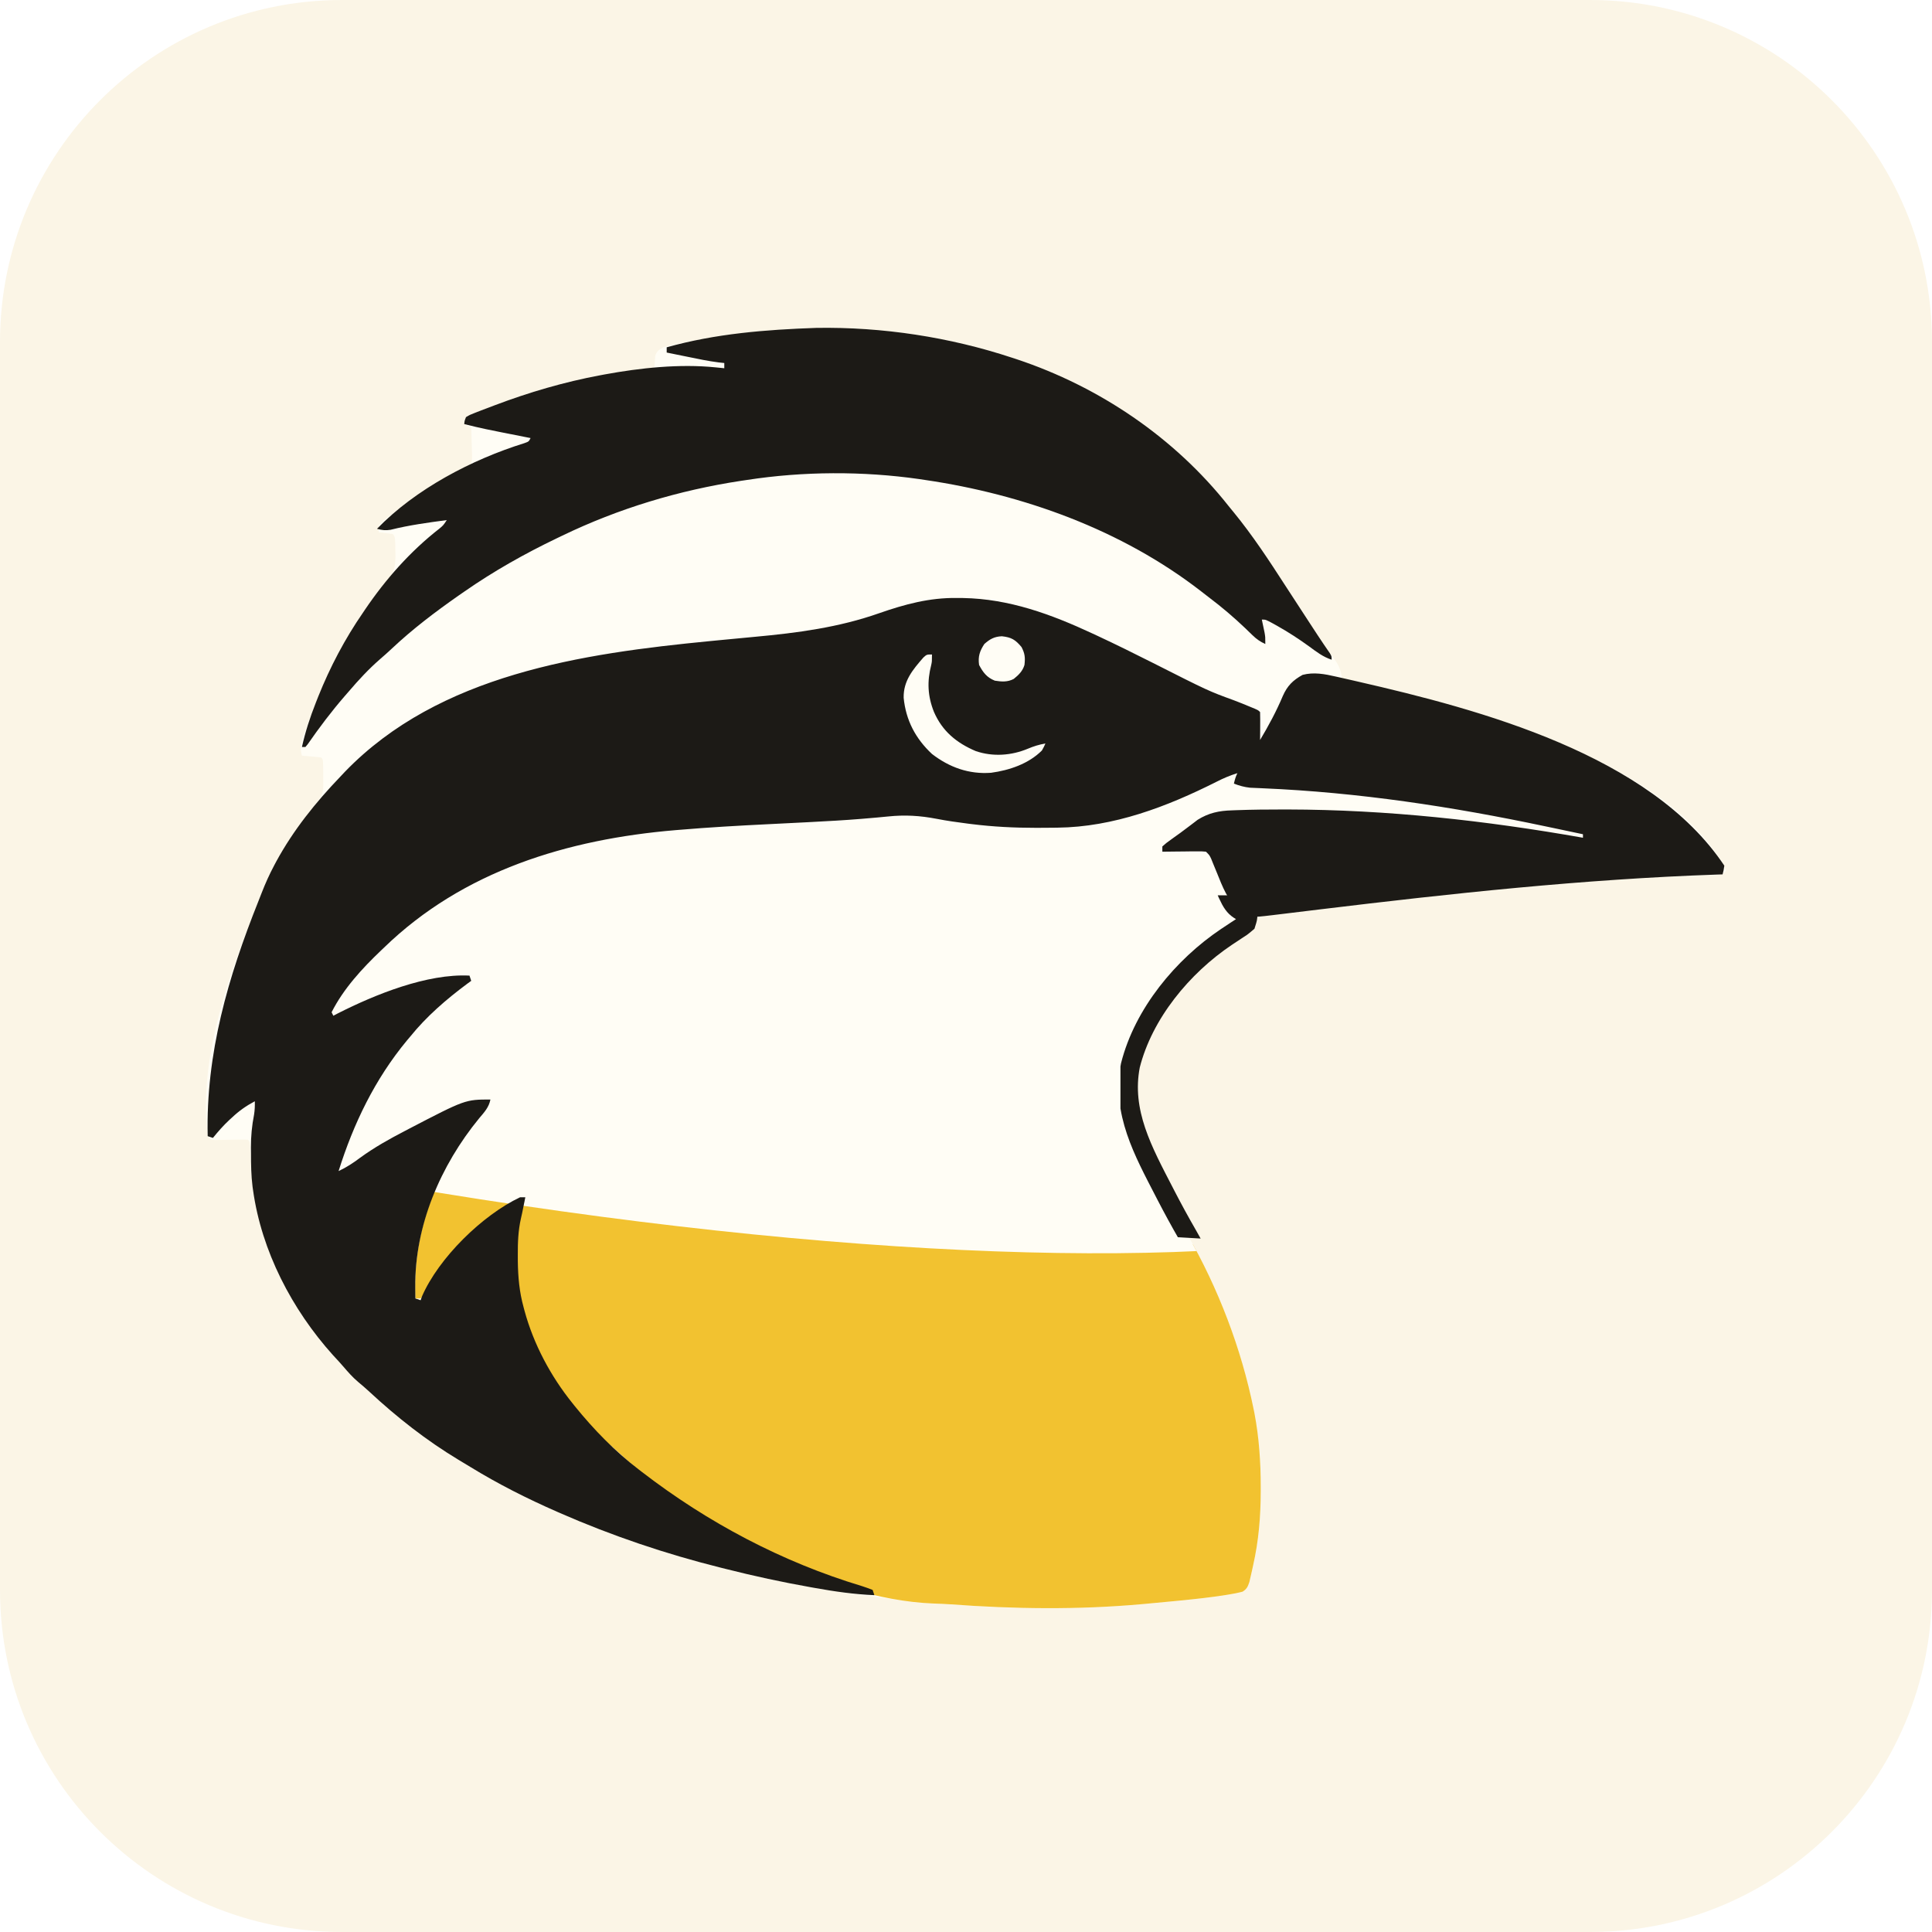
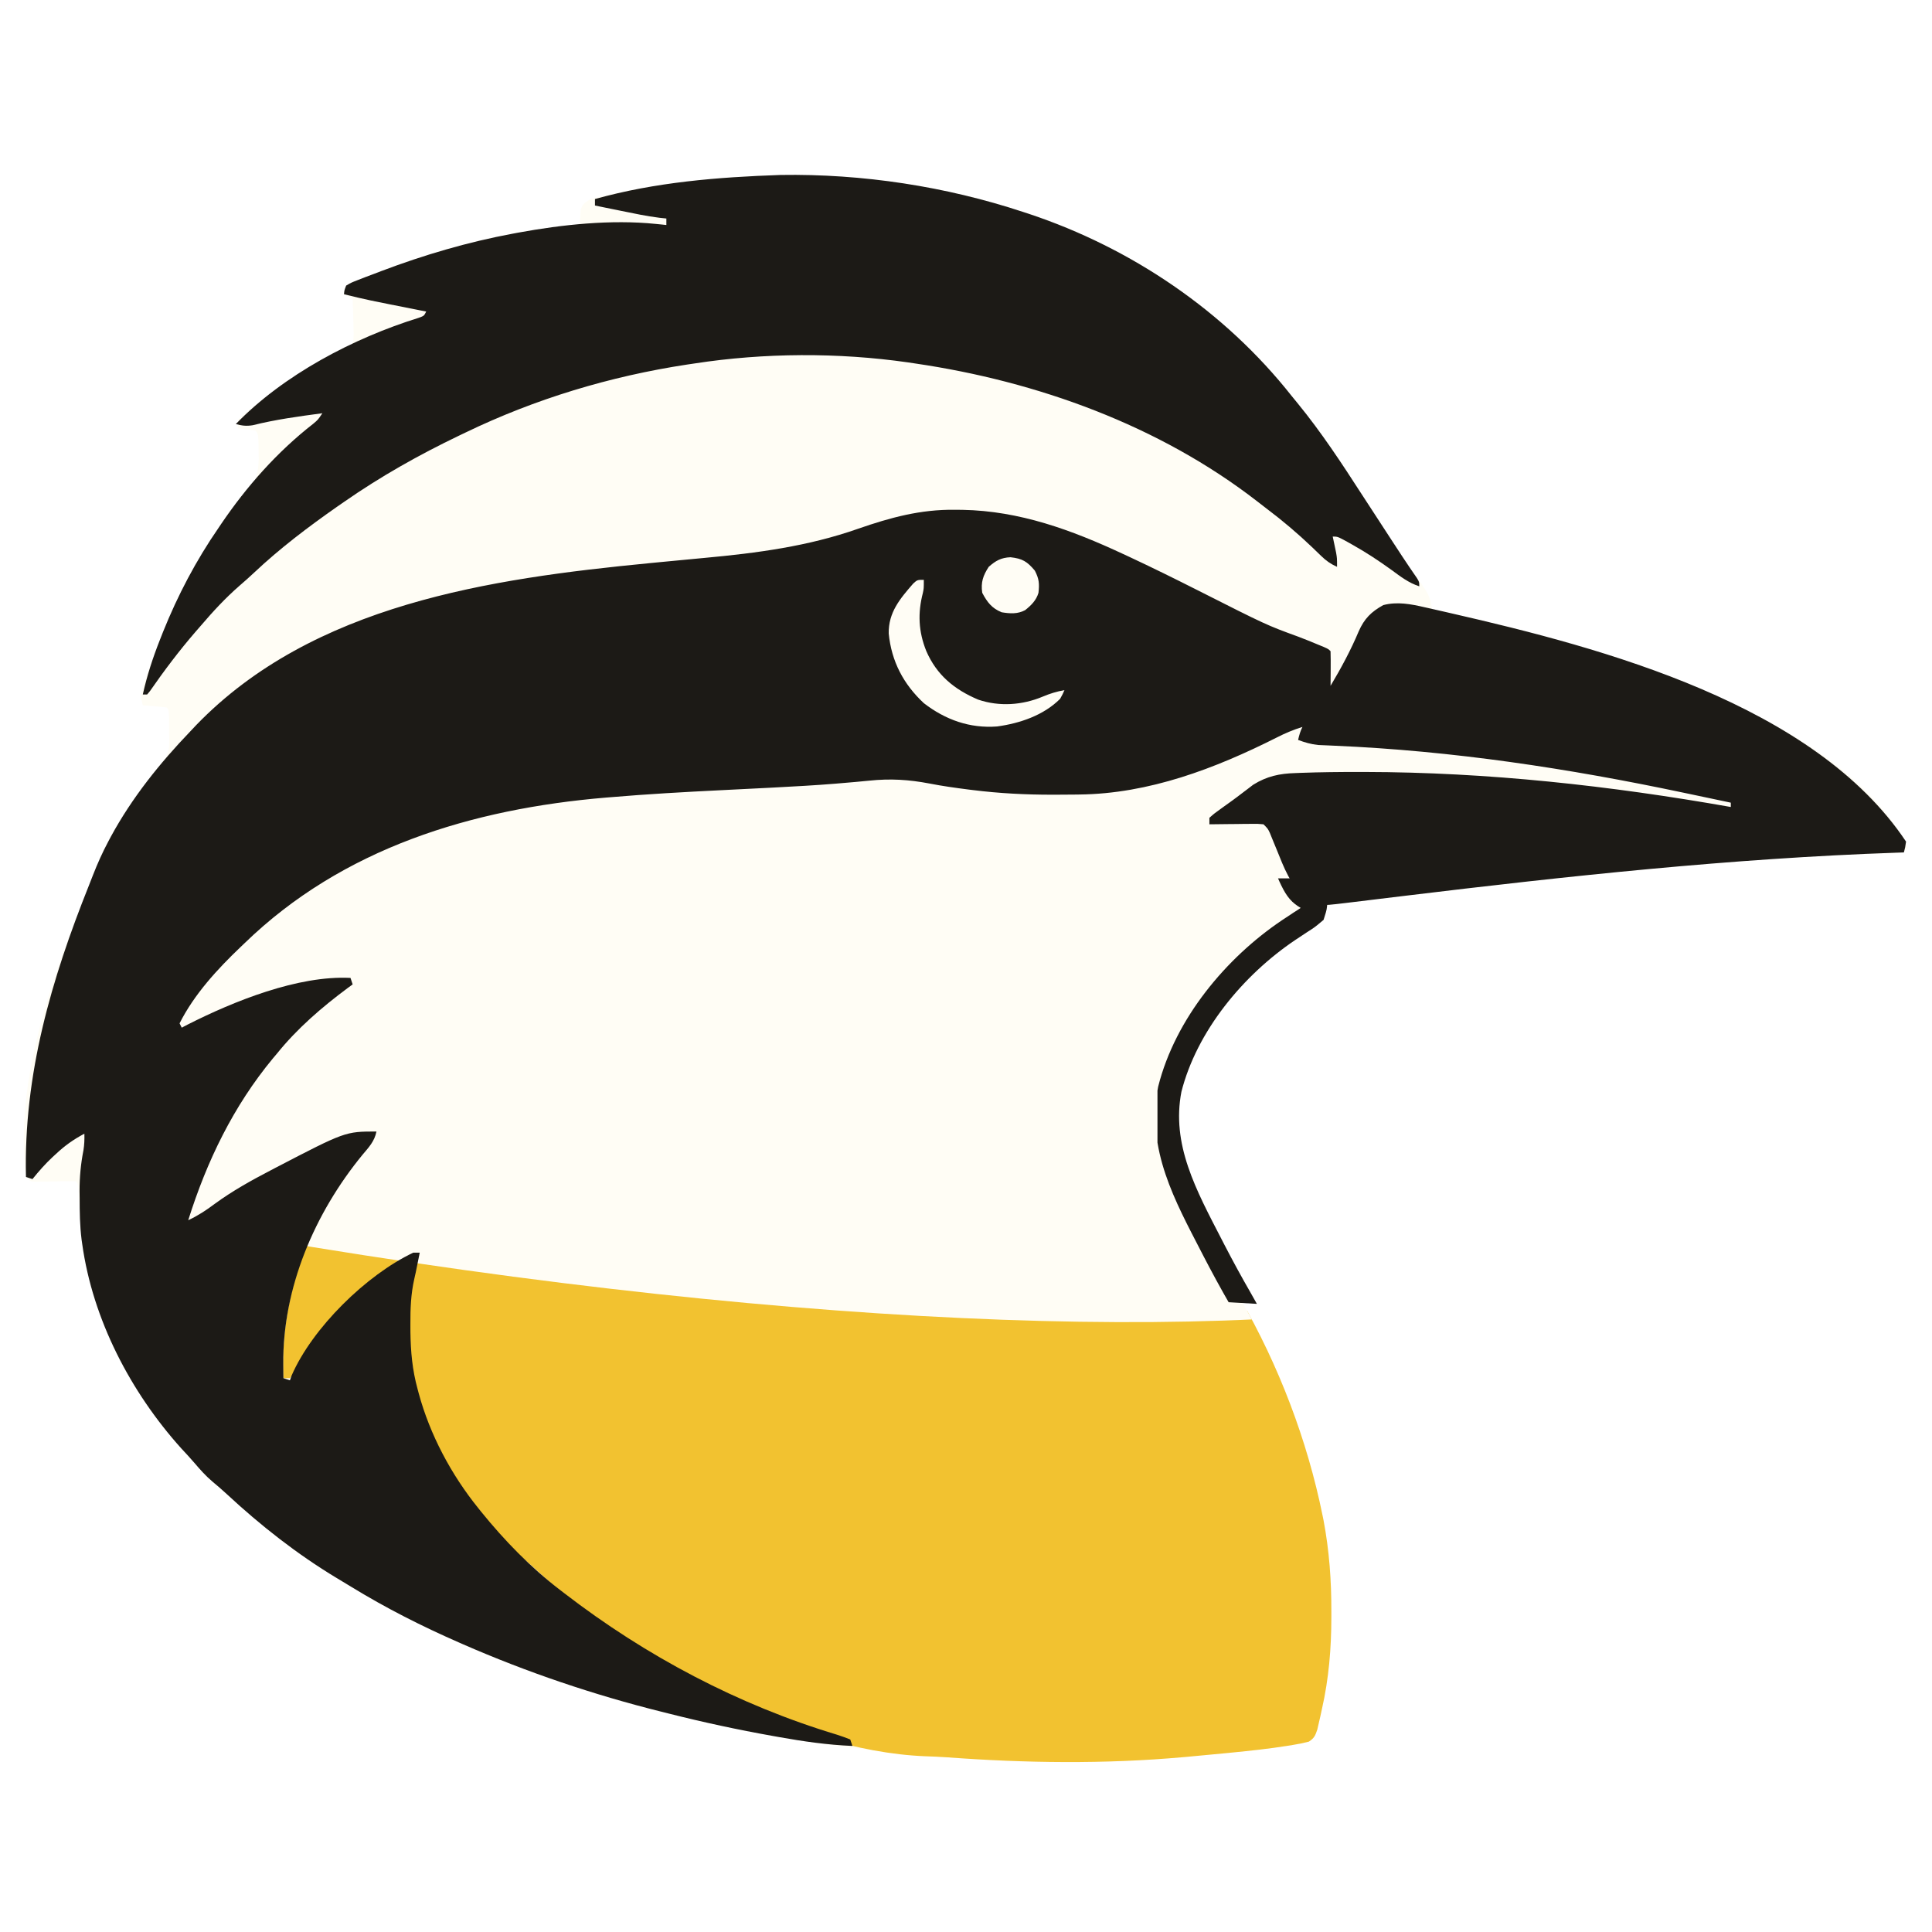
- <svg xmlns="http://www.w3.org/2000/svg" viewBox="120 75 1107 1107" role="img" aria-label="Pitangus">
+ <svg xmlns="http://www.w3.org/2000/svg" viewBox="227 182 893 893" role="img" aria-label="Pitangus">
  <defs>
    <clipPath id="pitangus-throat">
      <path transform="translate(794.3335,562.8896)" d="M0 0 C2.56 -0.12 5.11 -0.2 7.67 -0.26 C8.49 -0.3 9.32 -0.34 10.17 -0.38 C16 -0.46 16 -0.46 18.98 2.08 C21.13 5.94 22.91 9.86 24.6 13.92 C32.09 31.82 32.09 31.82 40.67 36.11 C40.54 38.34 40.54 38.34 39.67 41.11 C37.08 43.29 37.08 43.29 33.73 45.42 C32.53 46.21 31.33 47.01 30.14 47.8 C29.84 48 29.84 48 28.34 48.99 C3.25 65.86 -19.12 92.82 -26.64 122.56 C-31.85 149.33 -19.23 171.85 -7.27 195.05 C-6.94 195.69 -6.61 196.34 -6.26 197.01 C-2.35 204.56 1.7 212.01 5.95 219.37 C23.68 250.16 36.93 284.78 43.98 319.61 C44.13 320.34 44.27 321.06 44.43 321.81 C47.09 335.9 48.07 349.75 48.04 364.05 C48.04 364.89 48.04 365.74 48.04 366.61 C48.02 381.09 46.88 394.95 43.67 409.11 C43.44 410.18 43.2 411.24 42.97 412.34 C42.84 412.88 42.84 412.88 42.22 415.6 C41.99 416.58 41.77 417.56 41.54 418.57 C40.58 421.38 40.12 422.47 37.67 424.11 C35.12 424.77 32.73 425.27 30.14 425.67 C29.76 425.73 29.76 425.73 27.86 426.04 C19.31 427.4 10.72 428.33 2.1 429.17 C1.26 429.26 0.41 429.34 -0.46 429.43 C-6.41 430.02 -12.37 430.57 -18.33 431.11 C-19.04 431.17 -19.74 431.24 -20.47 431.3 C-56.71 434.54 -93.42 434.06 -129.68 431.36 C-133.02 431.13 -136.34 430.99 -139.69 430.88 C-202.16 428.36 -275.11 386.02 -319.89 344.36 C-321.97 342.44 -324.1 340.61 -326.27 338.8 C-352.98 315.4 -375.6 279.14 -378.33 243.11 C-379.11 228.83 -378.14 215.89 -374.33 202.11 C-374 200.78 -373.66 199.45 -373.33 198.11 C-378.14 199.46 -381.9 201.57 -385.9 204.49 C-386.5 204.92 -387.1 205.36 -387.73 205.81 C-393.85 210.33 -399.4 215.4 -404.86 220.69 C-406.21 221.99 -407.58 223.26 -408.95 224.53 C-418.12 233.25 -425.94 243.61 -432.15 254.64 C-432.34 254.88 -432.34 254.88 -433.33 256.11 C-434.32 256.11 -435.31 256.11 -436.33 256.11 C-438.24 214.16 -421.73 177.69 -394.98 146.11 C-393.33 144.11 -393.33 144.11 -392.33 142.11 C-416.16 147.84 -439.38 157.21 -459.99 170.56 C-461.41 171.46 -462.87 172.29 -464.33 173.11 C-464.99 172.78 -465.65 172.45 -466.33 172.11 C-461.37 165.8 -455.6 161.09 -449.33 156.11 C-447.67 154.72 -446 153.32 -444.33 151.92 C-424.27 135.58 -402.69 121.54 -380.14 108.91 C-372.12 104.4 -364.44 99.64 -357.01 94.2 C-350.96 89.78 -344.68 85.91 -338.18 82.18 C-336.35 81.12 -334.53 80.03 -332.72 78.94 C-284.61 50.44 -227.06 37.63 -172.15 30.24 C-171.2 30.11 -170.26 29.98 -169.29 29.85 C-154.68 27.86 -140.05 26.13 -125.4 24.55 C-42.19 15.53 -42.19 15.53 -18.14 2.94 C-12.26 -0.05 -6.48 0.31 0 0 Z " />
    </clipPath>
    <clipPath id="pitangus-throat-front">
      <path d="M762 588 L900 588 L900 790 L762 782 Z" />
    </clipPath>
    <clipPath id="pitangus-breast">
      <path d="M300 742 C560 790 780 800 900 778 L900 1100 L300 1100 Z" />
    </clipPath>
  </defs>
-   <rect x="120" y="75" width="1107" height="1107" rx="196" fill="#FBF5E6" />
  <path fill="#FFFDF5" transform="translate(700,280)" d="M0 0 C0.86 0.28 1.72 0.56 2.6 0.85 C49.9 16.6 93.03 45.74 124 85 C124.94 86.16 125.89 87.31 126.84 88.46 C138.41 102.6 148.24 117.81 158.14 133.13 C161.26 137.95 164.39 142.75 167.52 147.56 C168.62 149.24 169.71 150.92 170.81 152.6 C173.97 157.45 177.16 162.27 180.49 167 C181.01 167.73 181.52 168.46 182.05 169.21 C182.98 170.52 183.92 171.82 184.87 173.11 C187.48 176.77 188.4 179.58 189 184 C189.61 184.12 189.61 184.12 192.69 184.7 C204.76 187.03 216.64 189.79 228.5 193 C229.37 193.23 230.24 193.47 231.14 193.71 C287.3 208.91 375.04 236.15 407.09 289.83 C407.78 291.2 408.4 292.59 409 294 C405.94 297.06 402.32 296.39 398.2 296.49 C396.31 296.56 394.41 296.62 392.51 296.68 C391.49 296.71 390.48 296.74 389.43 296.78 C322.28 298.88 255.47 306.61 188.79 314.44 C185.64 314.81 182.48 315.18 179.33 315.55 C174.35 316.13 169.37 316.72 164.4 317.31 C162.55 317.53 160.71 317.75 158.86 317.96 C156.32 318.26 153.78 318.57 151.24 318.87 C150.5 318.96 149.76 319.04 149.01 319.13 C142.97 319.87 137.04 320.76 132.13 324.57 C131.48 325.07 130.83 325.57 130.15 326.09 C129.48 326.61 128.81 327.14 128.12 327.69 C127.42 328.23 126.71 328.78 125.98 329.34 C124.59 330.42 123.21 331.5 121.82 332.58 C120.38 333.7 118.92 334.8 117.45 335.89 C99.04 349.6 85.01 366.86 74.62 387.25 C74.46 387.56 74.46 387.56 73.65 389.14 C68.75 399.08 67.48 408.14 67.5 419.19 C67.47 420.4 67.44 421.61 67.41 422.86 C67.38 437.58 73.02 449.83 79.44 462.81 C80.05 464.07 80.66 465.32 81.28 466.58 C87.95 480.17 95.21 493.44 102.49 506.71 C122.05 542.54 135.45 580.53 141 621 C141.17 622.06 141.34 623.13 141.52 624.23 C142.03 628.27 142.2 632.26 142.24 636.34 C142.25 637.12 142.26 637.91 142.27 638.73 C142.29 641.28 142.3 643.83 142.31 646.38 C142.32 647.24 142.32 648.11 142.32 649.01 C142.33 663.67 141.25 677.66 138 692 C137.88 692.53 137.88 692.53 137.3 695.23 C137.05 696.3 136.81 697.38 136.55 698.49 C136.33 699.47 136.1 700.45 135.87 701.46 C134.91 704.26 134.46 705.36 132 707 C129.45 707.66 127.06 708.16 124.47 708.56 C123.72 708.68 122.97 708.81 122.19 708.93 C113.64 710.29 105.05 711.22 96.44 712.06 C96.01 712.1 96.01 712.1 93.88 712.32 C87.92 712.91 81.96 713.46 76 714 C75.3 714.06 74.59 714.13 73.87 714.19 C36.41 717.54 -1.54 716.95 -39 714 C-39.33 713.97 -39.33 713.97 -41.01 713.85 C-82.48 710.66 -123.63 704.02 -164 694 C-165.01 693.75 -166.01 693.5 -167.05 693.25 C-198.53 685.38 -229.28 674.99 -259 662 C-259.64 661.72 -260.29 661.44 -260.95 661.15 C-278.07 653.64 -294.5 645.34 -310.45 635.56 C-312.75 634.15 -315.06 632.77 -317.37 631.39 C-335.71 620.35 -352.62 607.05 -368.28 592.5 C-370.41 590.54 -372.57 588.66 -374.81 586.81 C-377.91 584.19 -380.51 581.27 -383.13 578.18 C-385.11 575.87 -387.18 573.66 -389.25 571.44 C-417.87 539.61 -433.81 500.72 -436.35 458.23 C-436.43 457.05 -436.5 455.87 -436.57 454.66 C-436.63 453.59 -436.69 452.53 -436.75 451.43 C-437 449 -437 449 -438 448 C-439.54 447.94 -441.08 447.94 -442.62 447.97 C-443.56 447.98 -444.49 448 -445.46 448.01 C-447.44 448.04 -449.42 448.08 -451.41 448.13 C-452.34 448.14 -453.28 448.15 -454.25 448.16 C-455.11 448.18 -455.97 448.19 -456.86 448.21 C-459 448 -459 448 -461 446 C-466.55 400.85 -448.36 352.45 -431.87 311.18 C-431.25 309.63 -430.64 308.08 -430.04 306.52 C-427.93 301.12 -425.61 295.93 -422.88 290.81 C-422.49 290.09 -422.1 289.36 -421.7 288.62 C-415.32 276.87 -407.62 266.22 -399.25 255.83 C-396.28 252.1 -394.75 250.11 -394.77 245.37 C-394.77 244.48 -394.77 243.59 -394.78 242.68 C-394.79 241.75 -394.8 240.83 -394.81 239.88 C-394.81 238.94 -394.81 238.01 -394.81 237.05 C-394.86 230.14 -394.86 230.14 -396 229 C-397.85 228.77 -399.7 228.59 -401.56 228.44 C-402.57 228.35 -403.59 228.27 -404.63 228.18 C-405.41 228.12 -406.19 228.06 -407 228 C-407.99 224.24 -407.98 221.95 -406.7 218.29 C-406.54 217.84 -406.54 217.84 -405.75 215.55 C-405.58 215.07 -405.58 215.07 -404.69 212.62 C-404.33 211.61 -403.97 210.6 -403.59 209.56 C-394.35 184.17 -382.52 160.78 -366.94 138.75 C-366.52 138.16 -366.11 137.57 -365.68 136.95 C-363.78 134.28 -361.93 131.93 -359.59 129.6 C-354.71 124.69 -353.56 121.01 -353.41 114.22 C-353.52 102.48 -353.52 102.48 -355 101 C-356.35 100.77 -357.7 100.59 -359.06 100.44 C-360.36 100.29 -361.66 100.15 -363 100 C-363 98.68 -363 97.36 -363 96 C-360.9 93.94 -358.88 92.21 -356.56 90.44 C-355.89 89.91 -355.22 89.39 -354.53 88.85 C-343.15 80.13 -330.94 72.77 -318.39 65.88 C-317.83 65.57 -317.83 65.57 -315 64 C-314.52 63.82 -314.52 63.82 -312.07 62.92 C-309.47 60.5 -309.65 59.58 -309.51 56.11 C-309.54 54.18 -309.6 52.25 -309.69 50.31 C-309.71 49.32 -309.73 48.34 -309.76 47.32 C-309.81 44.88 -309.9 42.44 -310 40 C-311.32 39.34 -312.64 38.68 -314 38 C-313.83 36.16 -313.83 36.16 -313 34 C-310.73 32.66 -310.73 32.66 -307.69 31.48 C-306.57 31.04 -305.44 30.6 -304.28 30.14 C-303.05 29.68 -301.83 29.22 -300.56 28.75 C-299.29 28.26 -298.02 27.78 -296.74 27.29 C-268.12 16.46 -238.52 8.84 -207.96 6.27 C-206 6 -206 6 -205 5 C-204.84 3 -204.68 1.01 -204.57 -0.99 C-203.77 -3.82 -202.47 -4.44 -200 -6 C-197.25 -6.84 -197.25 -6.84 -194.07 -7.5 C-192.9 -7.75 -191.72 -7.99 -190.51 -8.25 C-189.25 -8.49 -187.99 -8.74 -186.69 -9 C-186.04 -9.13 -185.39 -9.26 -184.72 -9.4 C-167.08 -12.92 -149.51 -15.03 -131.56 -16.19 C-130.26 -16.27 -128.96 -16.36 -127.61 -16.44 C-84.63 -18.95 -40.9 -13.52 0 0 Z " />
  <g clip-path="url(#pitangus-breast)">
    <path fill="#F2C230" transform="translate(794.3335,562.8896)" d="M0 0 C2.56 -0.12 5.11 -0.2 7.67 -0.26 C8.49 -0.3 9.32 -0.34 10.17 -0.38 C16 -0.46 16 -0.46 18.98 2.08 C21.13 5.94 22.91 9.86 24.6 13.92 C32.09 31.82 32.09 31.82 40.67 36.11 C40.54 38.34 40.54 38.34 39.67 41.11 C37.08 43.29 37.08 43.29 33.73 45.42 C32.53 46.21 31.33 47.01 30.14 47.8 C29.84 48 29.84 48 28.34 48.99 C3.25 65.86 -19.12 92.82 -26.64 122.56 C-31.85 149.33 -19.23 171.85 -7.27 195.05 C-6.94 195.69 -6.61 196.34 -6.26 197.01 C-2.35 204.56 1.7 212.01 5.95 219.37 C23.68 250.16 36.93 284.78 43.98 319.61 C44.13 320.34 44.27 321.06 44.43 321.81 C47.09 335.9 48.07 349.75 48.04 364.05 C48.04 364.89 48.04 365.74 48.04 366.61 C48.02 381.09 46.88 394.95 43.67 409.11 C43.44 410.18 43.2 411.24 42.97 412.34 C42.84 412.88 42.84 412.88 42.22 415.6 C41.99 416.58 41.77 417.56 41.54 418.57 C40.58 421.38 40.12 422.47 37.67 424.11 C35.12 424.77 32.73 425.27 30.14 425.67 C29.76 425.73 29.76 425.73 27.86 426.04 C19.31 427.4 10.72 428.33 2.1 429.17 C1.26 429.26 0.41 429.34 -0.46 429.43 C-6.41 430.02 -12.37 430.57 -18.33 431.11 C-19.04 431.17 -19.74 431.24 -20.47 431.3 C-56.71 434.54 -93.42 434.06 -129.68 431.36 C-133.02 431.13 -136.34 430.99 -139.69 430.88 C-202.16 428.36 -275.11 386.02 -319.89 344.36 C-321.97 342.44 -324.1 340.61 -326.27 338.8 C-352.98 315.4 -375.6 279.14 -378.33 243.11 C-379.11 228.83 -378.14 215.89 -374.33 202.11 C-374 200.78 -373.66 199.45 -373.33 198.11 C-378.14 199.46 -381.9 201.57 -385.9 204.49 C-386.5 204.92 -387.1 205.36 -387.73 205.81 C-393.85 210.33 -399.4 215.4 -404.86 220.69 C-406.21 221.99 -407.58 223.26 -408.95 224.53 C-418.12 233.25 -425.94 243.61 -432.15 254.64 C-432.34 254.88 -432.34 254.88 -433.33 256.11 C-434.32 256.11 -435.31 256.11 -436.33 256.11 C-438.24 214.16 -421.73 177.69 -394.98 146.11 C-393.33 144.11 -393.33 144.11 -392.33 142.11 C-416.16 147.84 -439.38 157.21 -459.99 170.56 C-461.41 171.46 -462.87 172.29 -464.33 173.11 C-464.99 172.78 -465.65 172.45 -466.33 172.11 C-461.37 165.8 -455.6 161.09 -449.33 156.11 C-447.67 154.72 -446 153.32 -444.33 151.92 C-424.27 135.58 -402.69 121.54 -380.14 108.91 C-372.12 104.4 -364.44 99.64 -357.01 94.2 C-350.96 89.78 -344.68 85.91 -338.18 82.18 C-336.35 81.12 -334.53 80.03 -332.72 78.94 C-284.61 50.44 -227.06 37.63 -172.15 30.24 C-171.2 30.11 -170.26 29.98 -169.29 29.85 C-154.68 27.86 -140.05 26.13 -125.4 24.55 C-42.19 15.53 -42.19 15.53 -18.14 2.94 C-12.26 -0.05 -6.48 0.31 0 0 Z " />
  </g>
  <path fill="#FFFDF5" clip-path="url(#pitangus-throat)" d="M300 480 L900 480 L900 782 C780 804 560 794 300 746 Z" />
  <g clip-path="url(#pitangus-throat-front)">
    <path fill="none" stroke="#1C1A16" stroke-width="11" transform="translate(794.3335,562.8896)" d="M0 0 C2.56 -0.12 5.11 -0.2 7.67 -0.26 C8.49 -0.3 9.32 -0.34 10.17 -0.38 C16 -0.46 16 -0.46 18.98 2.08 C21.13 5.94 22.91 9.86 24.6 13.92 C32.09 31.82 32.09 31.82 40.67 36.11 C40.54 38.34 40.54 38.34 39.67 41.11 C37.08 43.29 37.08 43.29 33.73 45.42 C32.53 46.21 31.33 47.01 30.14 47.8 C29.84 48 29.84 48 28.34 48.99 C3.25 65.86 -19.12 92.82 -26.64 122.56 C-31.85 149.33 -19.23 171.85 -7.27 195.05 C-6.94 195.69 -6.61 196.34 -6.26 197.01 C-2.35 204.56 1.7 212.01 5.95 219.37 C23.68 250.16 36.93 284.78 43.98 319.61 C44.13 320.34 44.27 321.06 44.43 321.81 C47.09 335.9 48.07 349.75 48.04 364.05 C48.04 364.89 48.04 365.74 48.04 366.61 C48.02 381.09 46.88 394.95 43.67 409.11 C43.44 410.18 43.2 411.24 42.97 412.34 C42.84 412.88 42.84 412.88 42.22 415.6 C41.99 416.58 41.77 417.56 41.54 418.57 C40.58 421.38 40.12 422.47 37.67 424.11 C35.12 424.77 32.73 425.27 30.14 425.67 C29.76 425.73 29.76 425.73 27.86 426.04 C19.31 427.4 10.72 428.33 2.1 429.17 C1.26 429.26 0.41 429.34 -0.46 429.43 C-6.41 430.02 -12.37 430.57 -18.33 431.11 C-19.04 431.17 -19.74 431.24 -20.47 431.3 C-56.71 434.54 -93.42 434.06 -129.68 431.36 C-133.02 431.13 -136.34 430.99 -139.69 430.88 C-202.16 428.36 -275.11 386.02 -319.89 344.36 C-321.97 342.44 -324.1 340.61 -326.27 338.8 C-352.98 315.4 -375.6 279.14 -378.33 243.11 C-379.11 228.83 -378.14 215.89 -374.33 202.11 C-374 200.78 -373.66 199.45 -373.33 198.11 C-378.14 199.46 -381.9 201.57 -385.9 204.49 C-386.5 204.92 -387.1 205.36 -387.73 205.81 C-393.85 210.33 -399.4 215.4 -404.86 220.69 C-406.21 221.99 -407.58 223.26 -408.95 224.53 C-418.12 233.25 -425.94 243.61 -432.15 254.64 C-432.34 254.88 -432.34 254.88 -433.33 256.11 C-434.32 256.11 -435.31 256.11 -436.33 256.11 C-438.24 214.16 -421.73 177.69 -394.98 146.11 C-393.33 144.11 -393.33 144.11 -392.33 142.11 C-416.16 147.84 -439.38 157.21 -459.99 170.56 C-461.41 171.46 -462.87 172.29 -464.33 173.11 C-464.99 172.78 -465.65 172.45 -466.33 172.11 C-461.37 165.8 -455.6 161.09 -449.33 156.11 C-447.67 154.72 -446 153.32 -444.33 151.92 C-424.27 135.58 -402.69 121.54 -380.14 108.91 C-372.12 104.4 -364.44 99.64 -357.01 94.2 C-350.96 89.78 -344.68 85.91 -338.18 82.18 C-336.35 81.12 -334.53 80.03 -332.72 78.94 C-284.61 50.44 -227.06 37.63 -172.15 30.24 C-171.2 30.11 -170.26 29.98 -169.29 29.85 C-154.68 27.86 -140.05 26.13 -125.4 24.55 C-42.19 15.53 -42.19 15.53 -18.14 2.94 C-12.26 -0.05 -6.48 0.31 0 0 Z " />
  </g>
  <path fill="#1C1A16" transform="translate(587.7539,262.8711)" d="M0 0 C37.84 -0.61 76.32 5.25 112.25 17.13 C113.1 17.41 113.96 17.69 114.85 17.98 C162.14 33.73 205.27 62.87 236.25 102.13 C237.19 103.28 238.13 104.44 239.08 105.59 C249.97 118.89 259.31 133.12 268.63 147.55 C272.42 153.41 276.24 159.26 280.06 165.1 C281.15 166.77 282.24 168.44 283.33 170.11 C284.02 171.15 284.7 172.19 285.4 173.27 C285.72 173.76 285.72 173.76 287.37 176.28 C289.61 179.68 291.9 183.05 294.22 186.4 C295.25 188.13 295.25 188.13 295.25 190.13 C290.3 188.52 286.57 185.61 282.43 182.57 C276.57 178.33 270.63 174.42 264.31 170.88 C263.63 170.5 262.95 170.11 262.25 169.72 C257.52 167.13 257.52 167.13 255.25 167.13 C255.39 167.8 255.53 168.48 255.68 169.18 C255.87 170.07 256.05 170.96 256.25 171.88 C256.43 172.76 256.62 173.64 256.81 174.55 C257.25 177.13 257.25 177.13 257.25 181.13 C254.28 179.79 252.17 178.31 249.85 176.04 C249.21 175.42 248.57 174.81 247.92 174.18 C247.24 173.52 246.57 172.87 245.87 172.19 C239.16 165.79 232.25 159.91 224.85 154.34 C223.34 153.2 221.86 152.04 220.38 150.88 C175.04 115.72 118.57 95.38 62.25 87.13 C61.15 86.97 60.06 86.8 58.93 86.63 C26.66 82.01 -7.54 82.16 -39.75 87.13 C-40.87 87.3 -41.99 87.46 -43.15 87.63 C-78.71 93.04 -113.35 103.47 -145.75 119.13 C-146.7 119.58 -147.64 120.03 -148.61 120.5 C-167.13 129.39 -184.88 139.38 -201.75 151.13 C-202.81 151.86 -203.87 152.59 -204.96 153.35 C-218.32 162.7 -231.34 172.55 -243.21 183.73 C-245.45 185.84 -247.73 187.87 -250.07 189.88 C-256.51 195.49 -262.21 201.64 -267.75 208.13 C-268.58 209.08 -269.4 210.02 -270.25 211 C-277.86 219.79 -284.82 229.01 -291.44 238.56 C-291.87 239.08 -292.31 239.6 -292.75 240.13 C-293.41 240.13 -294.07 240.13 -294.75 240.13 C-292.8 231.39 -290.11 223.14 -286.82 214.82 C-286.58 214.21 -286.58 214.21 -285.37 211.14 C-278.58 194.23 -270.11 178.13 -259.75 163.13 C-259.38 162.57 -259 162.01 -258.61 161.43 C-246.8 143.99 -232.58 127.93 -215.93 114.97 C-213.75 113.13 -213.75 113.13 -211.75 110.13 C-222.59 111.58 -233.32 113.02 -243.94 115.68 C-246.88 116.15 -248.9 115.91 -251.75 115.13 C-229.63 92.31 -197.35 75.39 -167.26 66.04 C-164.75 65.13 -164.75 65.13 -163.75 63.13 C-164.44 62.99 -165.13 62.86 -165.84 62.72 C-191.13 57.73 -191.13 57.73 -201.75 55.13 C-201.59 53.29 -201.59 53.29 -200.75 51.13 C-198.48 49.79 -198.48 49.79 -195.45 48.61 C-194.32 48.17 -193.19 47.73 -192.03 47.27 C-190.81 46.81 -189.58 46.35 -188.32 45.88 C-187.04 45.39 -185.77 44.91 -184.5 44.42 C-164.7 36.93 -144.57 31.01 -123.75 27.13 C-122.94 26.98 -122.13 26.82 -121.3 26.67 C-100.89 22.92 -78.32 20.51 -57.63 22.63 C-57.16 22.68 -57.16 22.68 -54.81 22.91 C-54.13 22.98 -53.45 23.05 -52.75 23.13 C-52.75 22.14 -52.75 21.15 -52.75 20.13 C-53.28 20.07 -53.28 20.07 -55.94 19.79 C-61.94 19.04 -67.84 17.78 -73.75 16.57 C-74.91 16.33 -76.07 16.1 -77.26 15.86 C-80.09 15.28 -82.92 14.71 -85.75 14.13 C-85.75 13.14 -85.75 12.15 -85.75 11.13 C-57.82 3.3 -28.88 0.99 0 0 Z " />
  <path fill="#1C1A16" transform="translate(668.3125,417.625)" d="M0 0 C1.17 0.01 2.34 0.02 3.55 0.03 C29.95 0.51 53.96 9.32 77.69 20.38 C78.15 20.59 78.15 20.59 80.52 21.69 C91.11 26.64 101.59 31.8 112.02 37.08 C144.05 53.28 144.05 53.28 158.77 58.66 C161.84 59.8 164.85 61.06 167.88 62.31 C168.8 62.69 169.72 63.07 170.67 63.46 C172.69 64.37 172.69 64.37 173.69 65.38 C173.76 68.07 173.78 70.74 173.75 73.44 C173.75 74.2 173.74 74.95 173.74 75.74 C173.72 77.62 173.71 79.5 173.69 81.38 C178.57 73.18 183.02 64.96 186.72 56.15 C189.29 50.35 192.44 47.17 198.06 44.06 C204.49 42.38 210.73 43.57 217.06 45.03 C217.85 45.2 218.63 45.38 219.44 45.56 C222.01 46.13 224.57 46.72 227.12 47.31 C228.01 47.52 228.9 47.72 229.81 47.93 C299.69 63.93 397.34 89.86 439.69 153.38 C439.31 156.06 439.31 156.06 438.69 158.38 C438.1 158.39 438.1 158.39 435.14 158.5 C359.01 161.13 283.5 169.29 207.92 178.45 C203.97 178.93 200.03 179.4 196.09 179.88 C193.36 180.21 190.63 180.54 187.9 180.88 C186.24 181.08 184.58 181.28 182.92 181.48 C182.19 181.57 181.45 181.66 180.69 181.75 C167.65 183.31 167.65 183.31 161.73 179.08 C155.21 173.62 152.04 165.13 148.94 157.44 C148.18 155.57 147.41 153.71 146.64 151.85 C146.31 151.04 145.98 150.22 145.65 149.39 C144.69 147.37 144.69 147.37 142.69 145.38 C140.17 145.15 140.17 145.15 137.02 145.18 C136.46 145.18 136.46 145.18 133.62 145.2 C132.45 145.22 131.27 145.23 130.06 145.25 C129.47 145.25 129.47 145.25 126.48 145.28 C123.55 145.3 120.62 145.33 117.69 145.38 C117.69 144.38 117.69 143.39 117.69 142.38 C119.93 140.39 119.93 140.39 123 138.19 C123.54 137.8 124.08 137.41 124.64 137 C125.77 136.19 126.89 135.38 128.02 134.58 C129.59 133.45 131.12 132.28 132.65 131.11 C133.57 130.42 134.49 129.72 135.44 129 C135.85 128.69 135.85 128.69 137.92 127.1 C144.26 123.14 150.16 121.91 157.48 121.7 C158.31 121.67 159.13 121.63 159.98 121.6 C168.96 121.27 177.95 121.18 186.94 121.19 C187.81 121.19 188.69 121.19 189.59 121.19 C246.3 121.29 302.88 127.52 358.69 137.38 C358.69 136.72 358.69 136.06 358.69 135.38 C353.3 134.24 347.92 133.1 342.53 131.97 C340.67 131.58 338.81 131.19 336.95 130.8 C283.68 119.54 230.02 111.39 175.57 109.06 C174.88 109.03 174.19 108.99 173.48 108.96 C171.63 108.87 169.78 108.8 167.93 108.72 C164.6 108.37 161.81 107.55 158.69 106.38 C159.19 104.21 159.69 102.38 160.69 100.38 C156.47 101.69 152.64 103.3 148.71 105.32 C120.36 119.6 89.76 131.27 57.57 131.61 C56.81 131.62 56.05 131.63 55.26 131.64 C52.78 131.67 50.3 131.68 47.81 131.69 C46.96 131.69 46.1 131.69 45.22 131.7 C32.84 131.71 20.67 131.09 8.38 129.56 C7.71 129.48 7.04 129.4 6.35 129.31 C0.3 128.54 -5.72 127.7 -11.71 126.53 C-21.2 124.71 -29.83 124.19 -39.48 125.2 C-43.71 125.64 -47.95 125.99 -52.2 126.35 C-53.17 126.43 -54.14 126.51 -55.14 126.6 C-64.54 127.37 -73.95 127.88 -83.37 128.37 C-84.17 128.41 -84.97 128.45 -85.8 128.5 C-93.17 128.88 -100.53 129.25 -107.9 129.61 C-124.99 130.45 -142.05 131.41 -159.1 132.86 C-159.45 132.88 -159.45 132.88 -161.23 133.03 C-223.12 138.23 -282.95 156.35 -328.31 200.38 C-328.86 200.9 -329.41 201.42 -329.97 201.96 C-340.8 212.28 -351.52 223.9 -358.31 237.38 C-357.98 238.03 -357.65 238.69 -357.31 239.38 C-356.43 238.91 -355.55 238.45 -354.65 237.98 C-333.3 227.17 -303.6 215.14 -279.31 216.38 C-278.98 217.37 -278.65 218.36 -278.31 219.38 C-279.08 219.93 -279.84 220.49 -280.63 221.07 C-292.53 229.92 -303.99 239.79 -313.31 251.38 C-313.92 252.09 -314.52 252.81 -315.15 253.55 C-333.49 275.7 -345.74 301.11 -354.31 328.38 C-349.84 326.29 -345.99 323.77 -342.06 320.81 C-333.91 314.86 -325.26 310.03 -316.31 305.38 C-315.95 305.18 -315.95 305.18 -314.09 304.21 C-281.72 287.38 -281.72 287.38 -267.31 287.38 C-268.2 291.91 -270.84 294.68 -273.75 298.12 C-295.93 325.15 -310.72 359.69 -310.38 395 C-310.37 396.21 -310.36 397.42 -310.35 398.66 C-310.34 399.56 -310.32 400.45 -310.31 401.38 C-309.32 401.7 -308.33 402.04 -307.31 402.38 C-307.06 401.67 -306.81 400.97 -306.56 400.25 C-296.96 378.11 -271.94 353.65 -250.31 343.38 C-249.32 343.38 -248.33 343.38 -247.31 343.38 C-249.31 353.38 -249.31 353.38 -249.82 355.5 C-251.41 362.52 -251.66 369.31 -251.62 376.5 C-251.62 377.1 -251.62 377.1 -251.61 380.12 C-251.48 389.22 -250.73 397.56 -248.31 406.38 C-248.14 407.05 -247.96 407.72 -247.77 408.41 C-242.57 427.57 -232.76 445.94 -220.31 461.38 C-219.86 461.93 -219.42 462.49 -218.96 463.07 C-208.13 476.45 -196 488.92 -182.31 499.38 C-181.72 499.83 -181.14 500.28 -180.53 500.75 C-142.84 529.8 -100.07 552.45 -54.44 566.18 C-52.37 566.83 -50.34 567.59 -48.31 568.38 C-47.98 569.37 -47.65 570.36 -47.31 571.38 C-58.86 570.89 -70.01 569.29 -81.38 567.25 C-82.24 567.1 -83.11 566.94 -84.01 566.78 C-100.26 563.89 -116.31 560.43 -132.31 556.38 C-133.37 556.11 -134.42 555.85 -135.51 555.58 C-166.94 547.73 -197.64 537.35 -227.31 524.38 C-227.96 524.09 -228.6 523.81 -229.26 523.52 C-246.38 516.02 -262.81 507.71 -278.77 497.94 C-281.06 496.53 -283.37 495.14 -285.68 493.77 C-304.02 482.72 -320.93 469.43 -336.59 454.88 C-338.73 452.91 -340.89 451.03 -343.12 449.19 C-346.22 446.57 -348.82 443.64 -351.45 440.55 C-353.42 438.24 -355.49 436.04 -357.56 433.81 C-381 407.75 -398.45 374.23 -403.31 339.38 C-403.41 338.71 -403.5 338.04 -403.6 337.36 C-404.41 330.93 -404.5 324.54 -404.5 318.06 C-404.51 317.54 -404.51 317.54 -404.54 314.88 C-404.55 308.43 -403.98 302.38 -402.74 296.04 C-402.32 293.43 -402.24 291.01 -402.31 288.38 C-407.29 291.03 -411.34 293.88 -415.44 297.75 C-415.94 298.21 -416.44 298.66 -416.95 299.13 C-420.38 302.33 -423.37 305.72 -426.31 309.38 C-427.3 309.05 -428.29 308.71 -429.31 308.38 C-430.44 260.95 -417.63 217.22 -400.18 173.56 C-399.56 172.01 -398.95 170.45 -398.35 168.89 C-396.24 163.49 -393.92 158.3 -391.19 153.19 C-390.8 152.46 -390.41 151.74 -390.02 150.99 C-380.21 132.96 -367.47 117.14 -353.31 102.38 C-352.87 101.9 -352.87 101.9 -350.6 99.5 C-296.62 43.7 -214.72 31.82 -141.16 24.68 C-139.62 24.53 -138.07 24.38 -136.53 24.23 C-129.6 23.55 -122.67 22.89 -115.73 22.25 C-91.44 20.02 -67.74 16.89 -44.62 8.75 C-29.84 3.61 -15.85 -0.2 0 0 Z M15.69 26.38 C13.05 30.43 11.99 33.56 12.69 38.38 C14.97 42.69 17.11 45.54 21.69 47.38 C25.52 48.01 29.03 48.26 32.53 46.39 C35.35 44.15 37.67 41.85 38.69 38.38 C39.16 34.15 38.97 31.92 37 28.12 C33.45 23.91 31.28 22.55 25.75 21.94 C21.46 22.12 18.93 23.51 15.69 26.38 Z M-19.21 34.1 C-25.32 41.11 -30.72 47.47 -30.53 57.2 C-29.26 70.09 -23.73 80.59 -14.31 89.38 C-4.35 97.07 6.91 101.11 19.56 100.16 C30.05 98.73 41.05 95.03 48.69 87.38 C49.9 85.19 49.9 85.19 50.69 83.38 C47.1 83.99 43.97 84.97 40.62 86.38 C31.21 90.32 20.59 91.08 10.81 87.75 C-0.24 83.06 -8.37 76.38 -13.19 65.25 C-16.8 56.23 -17.16 47.77 -14.75 38.45 C-14.31 36.38 -14.31 36.38 -14.31 32.38 C-17.31 32.38 -17.31 32.38 -19.21 34.1 Z " />
</svg>
